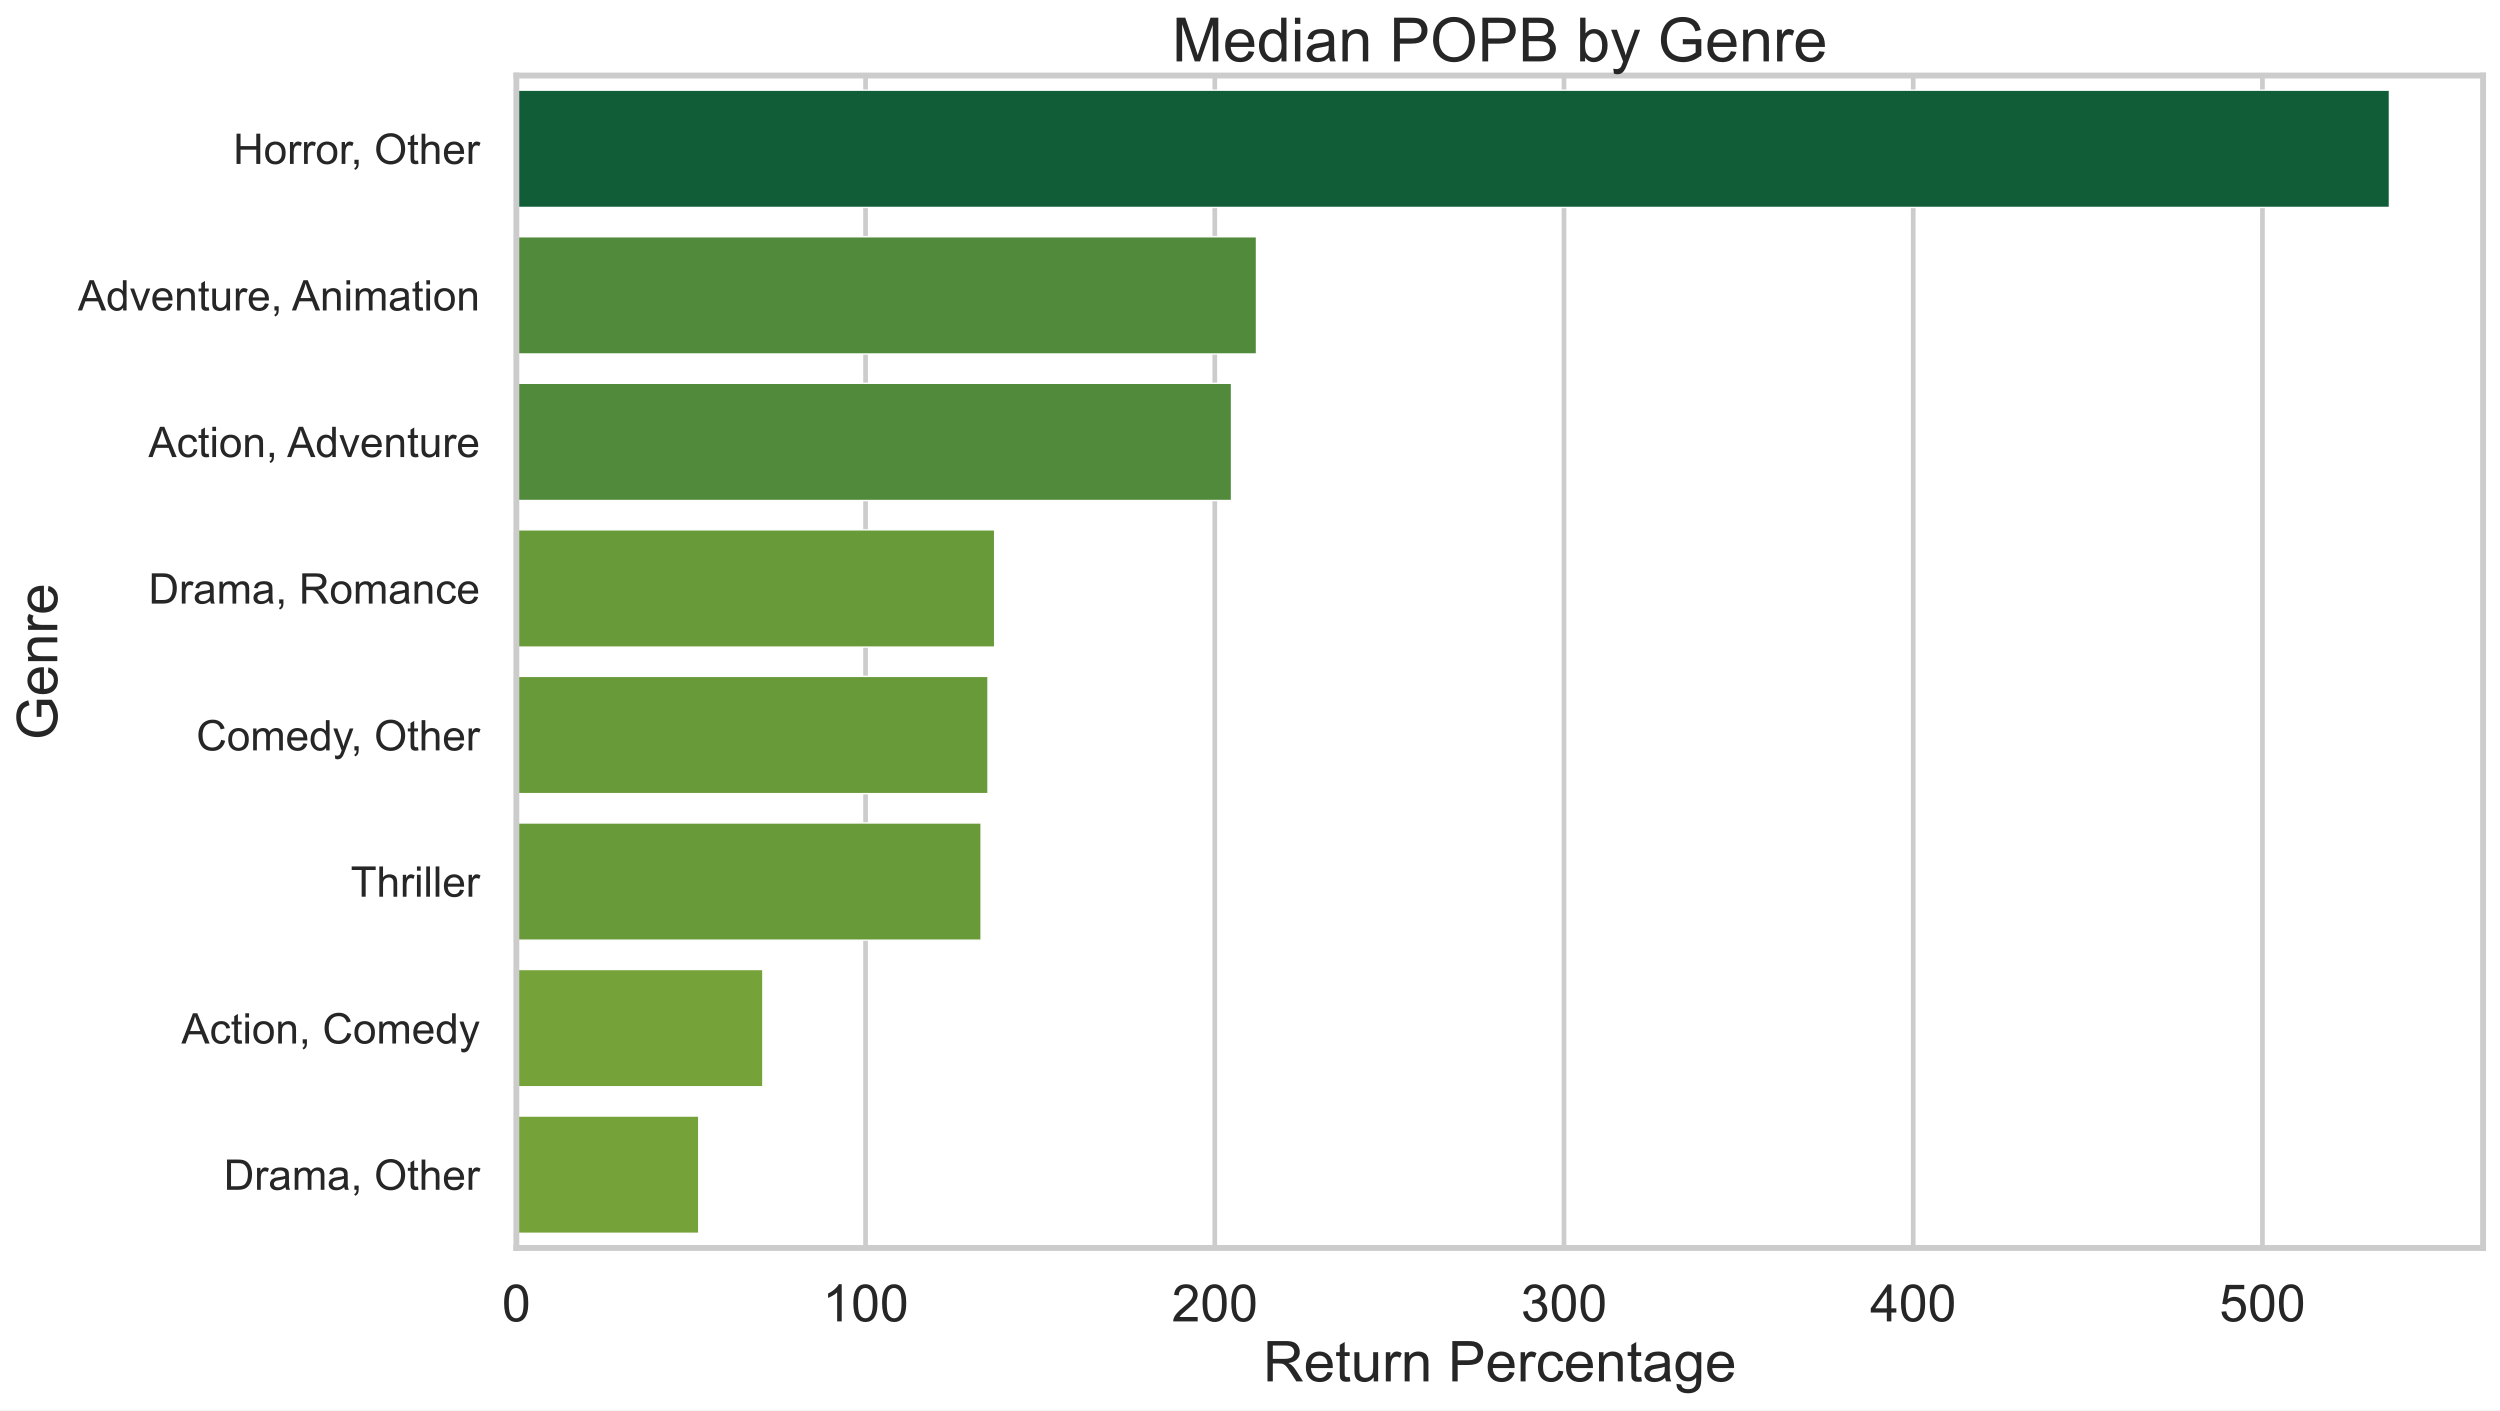
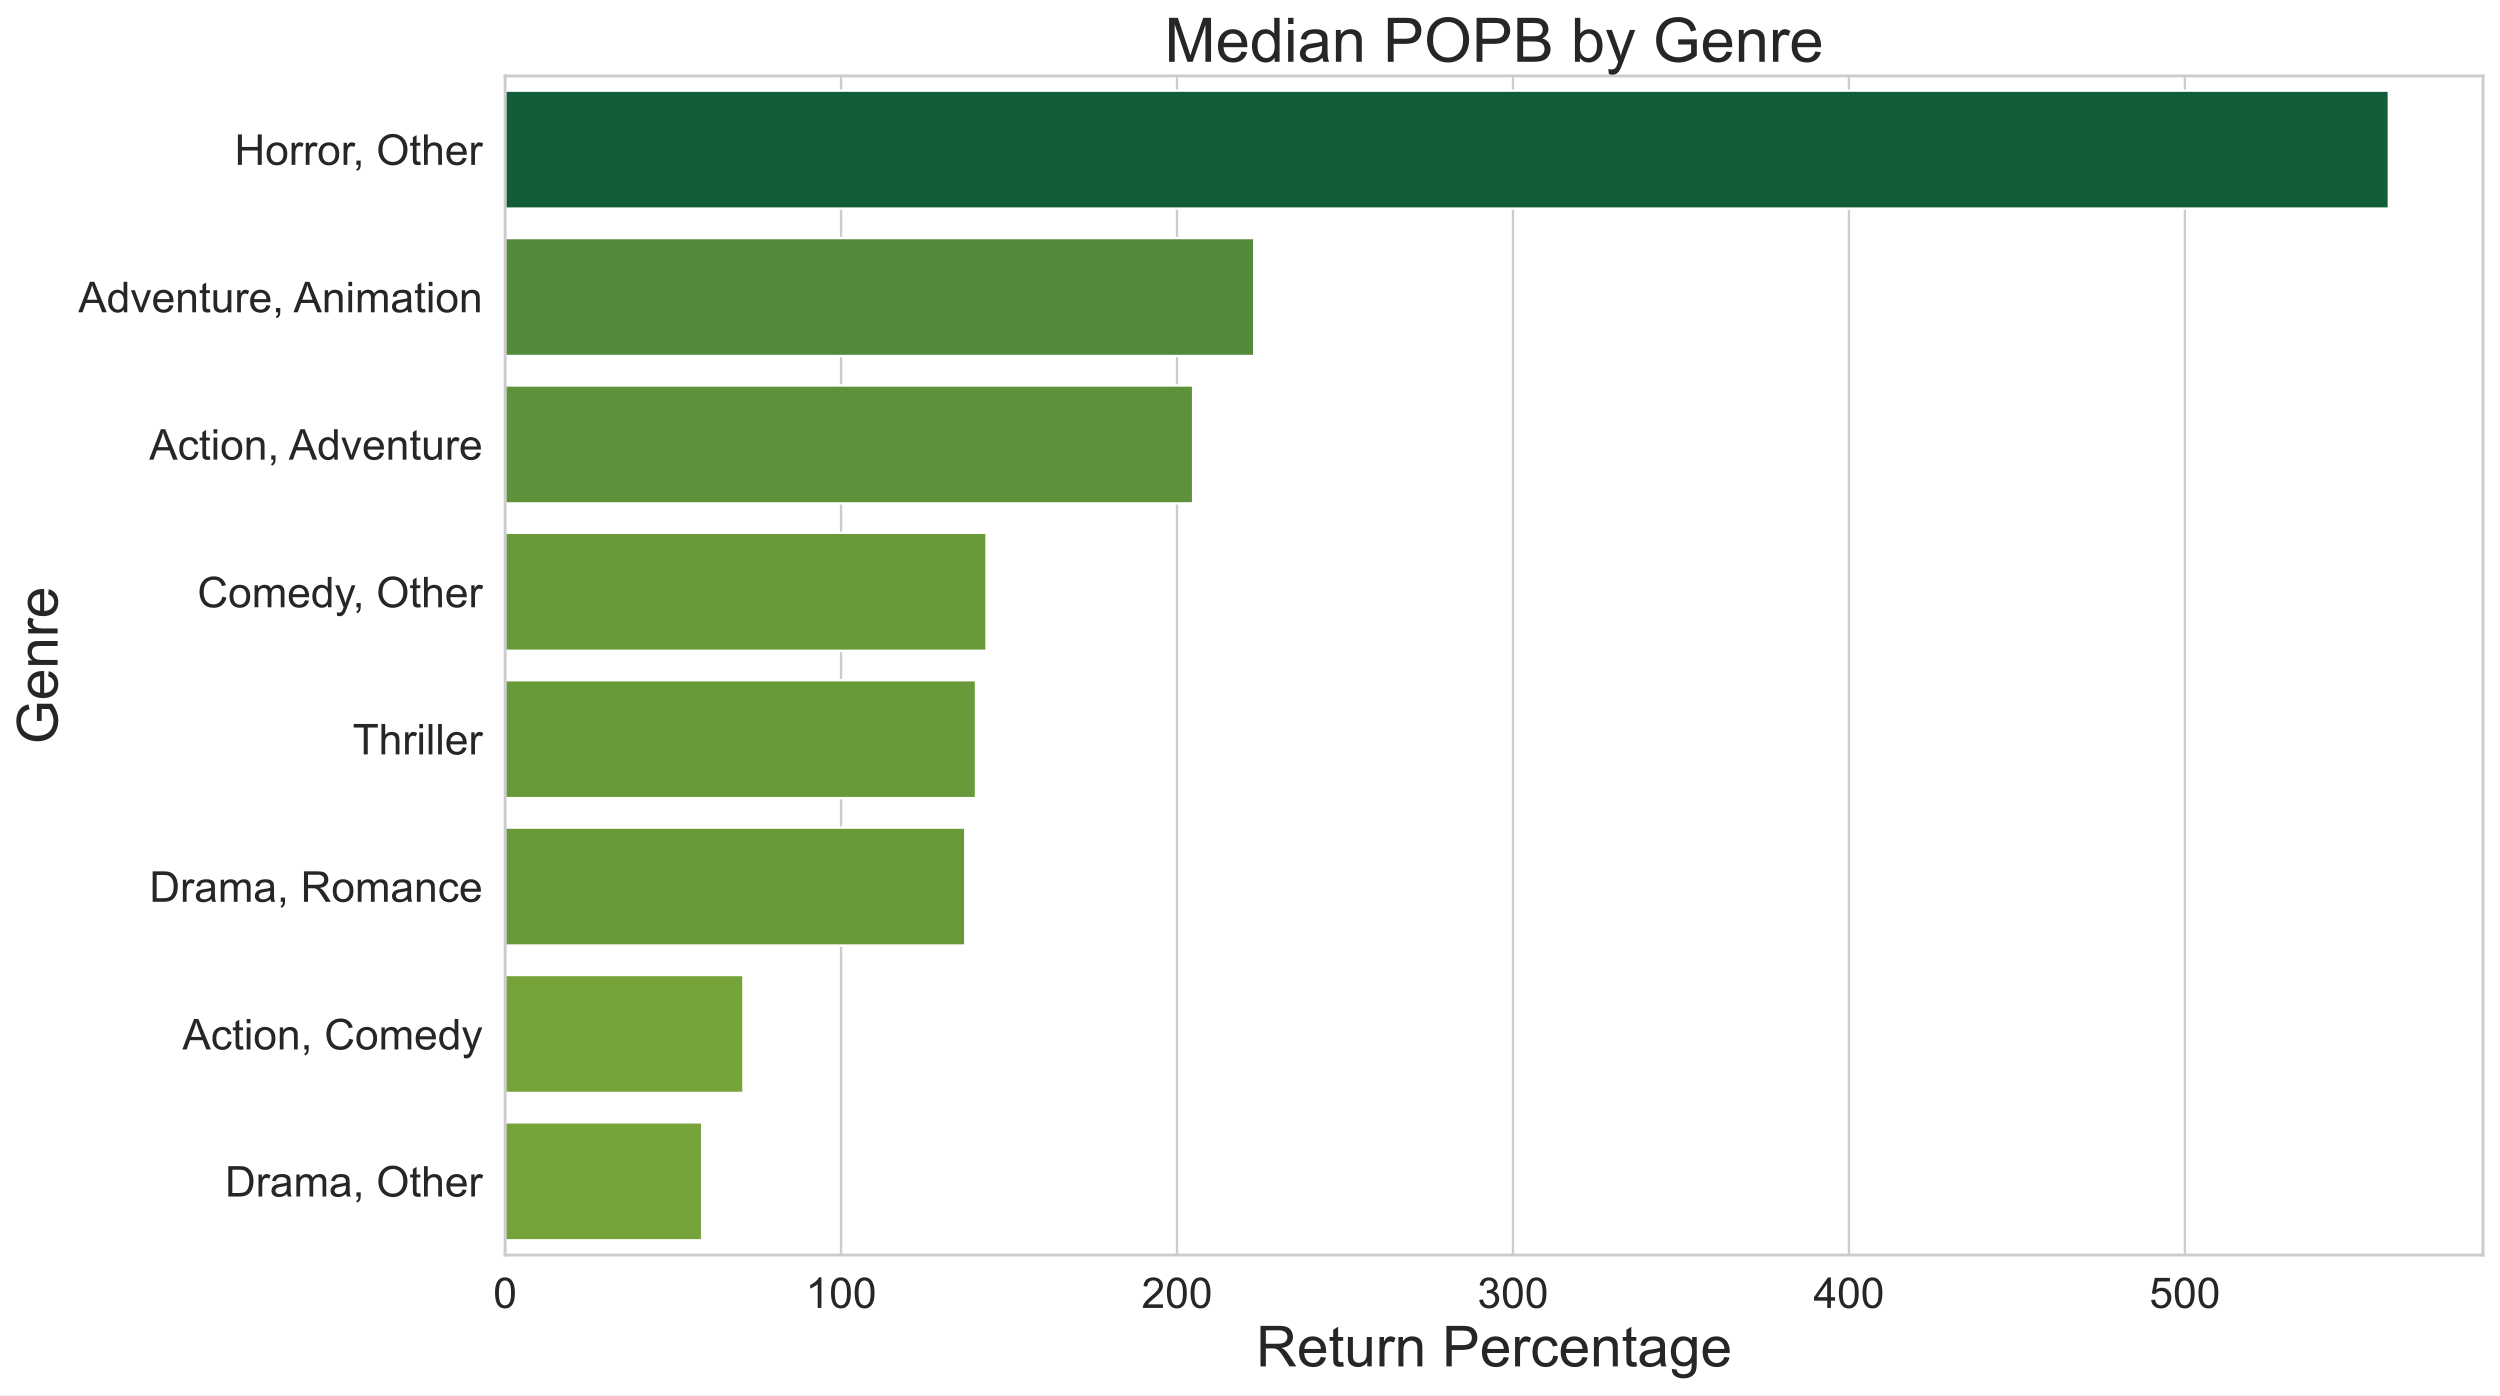
- <svg xmlns="http://www.w3.org/2000/svg" xmlns:xlink="http://www.w3.org/1999/xlink" width="1063.947pt" height="600.153pt" viewBox="0 0 1063.947 600.153" version="1.1">
+ <svg xmlns="http://www.w3.org/2000/svg" xmlns:xlink="http://www.w3.org/1999/xlink" width="1057.947pt" height="590.495pt" viewBox="0 0 1057.947 590.495" version="1.1">
  <defs>
    <style type="text/css">*{stroke-linejoin: round; stroke-linecap: butt}</style>
  </defs>
  <g id="figure_1">
    <g id="patch_1">
-       <path d="M 0 600.153  L 1063.947 600.153  L 1063.947 0  L 0 0  z " style="fill: #ffffff" />
+       <path d="M 0 590.495  L 1057.947 590.495  L 1057.947 0  L 0 0  z " style="fill: #ffffff" />
    </g>
    <g id="axes_1">
      <g id="patch_2">
-         <path d="M 219.747 531.103  L 1056.747 531.103  L 1056.747 32.143  L 219.747 32.143  z " style="fill: #ffffff" />
+         <path d="M 213.747 531.103  L 1050.747 531.103  L 1050.747 32.143  L 213.747 32.143  z " style="fill: #ffffff" />
      </g>
      <g id="matplotlib.axis_1">
        <g id="xtick_1">
          <g id="line2d_1">
-             <path d="M 219.747 531.103  L 219.747 32.143  " clip-path="url(#p1f295df308)" style="fill: none; stroke: #cccccc; stroke-width: 2; stroke-linecap: round" />
+             <path d="M 213.747 531.103  L 213.747 32.143  " clip-path="url(#pf5d52dcb35)" style="fill: none; stroke: #cccccc; stroke-linecap: round" />
          </g>
          <g id="text_1">
-             <g style="fill: #262626" transform="translate(213.6302 562.3506) scale(0.22 -0.22)">
+             <g style="fill: #262626" transform="translate(208.7423 553.4875) scale(0.18 -0.18)">
              <defs>
                <path id="ArialMT-30" d="M 266 2259  Q 266 3072 433 3567  Q 600 4063 929 4331  Q 1259 4600 1759 4600  Q 2128 4600 2406 4451  Q 2684 4303 2865 4023  Q 3047 3744 3150 3342  Q 3253 2941 3253 2259  Q 3253 1453 3087 958  Q 2922 463 2592 192  Q 2263 -78 1759 -78  Q 1097 -78 719 397  Q 266 969 266 2259  z M 844 2259  Q 844 1131 1108 757  Q 1372 384 1759 384  Q 2147 384 2411 759  Q 2675 1134 2675 2259  Q 2675 3391 2411 3762  Q 2147 4134 1753 4134  Q 1366 4134 1134 3806  Q 844 3388 844 2259  z " transform="scale(0.015625)" />
              </defs>
              <use xlink:href="#ArialMT-30" />
            </g>
          </g>
        </g>
        <g id="xtick_2">
          <g id="line2d_2">
-             <path d="M 368.367 531.103  L 368.367 32.143  " clip-path="url(#p1f295df308)" style="fill: none; stroke: #cccccc; stroke-width: 2; stroke-linecap: round" />
+             <path d="M 355.917 531.103  L 355.917 32.143  " clip-path="url(#pf5d52dcb35)" style="fill: none; stroke: #cccccc; stroke-linecap: round" />
          </g>
          <g id="text_2">
-             <g style="fill: #262626" transform="translate(350.0157 562.3506) scale(0.22 -0.22)">
+             <g style="fill: #262626" transform="translate(340.9022 553.4875) scale(0.18 -0.18)">
              <defs>
                <path id="ArialMT-31" d="M 2384 0  L 1822 0  L 1822 3584  Q 1619 3391 1289 3197  Q 959 3003 697 2906  L 697 3450  Q 1169 3672 1522 3987  Q 1875 4303 2022 4600  L 2384 4600  L 2384 0  z " transform="scale(0.015625)" />
              </defs>
              <use xlink:href="#ArialMT-31" />
              <use xlink:href="#ArialMT-30" x="55.615" />
              <use xlink:href="#ArialMT-30" x="111.23" />
            </g>
          </g>
        </g>
        <g id="xtick_3">
          <g id="line2d_3">
-             <path d="M 516.986 531.103  L 516.986 32.143  " clip-path="url(#p1f295df308)" style="fill: none; stroke: #cccccc; stroke-width: 2; stroke-linecap: round" />
+             <path d="M 498.086 531.103  L 498.086 32.143  " clip-path="url(#pf5d52dcb35)" style="fill: none; stroke: #cccccc; stroke-linecap: round" />
          </g>
          <g id="text_3">
-             <g style="fill: #262626" transform="translate(498.6352 562.3506) scale(0.22 -0.22)">
+             <g style="fill: #262626" transform="translate(483.0717 553.4875) scale(0.18 -0.18)">
              <defs>
                <path id="ArialMT-32" d="M 3222 541  L 3222 0  L 194 0  Q 188 203 259 391  Q 375 700 629 1000  Q 884 1300 1366 1694  Q 2113 2306 2375 2664  Q 2638 3022 2638 3341  Q 2638 3675 2398 3904  Q 2159 4134 1775 4134  Q 1369 4134 1125 3890  Q 881 3647 878 3216  L 300 3275  Q 359 3922 746 4261  Q 1134 4600 1788 4600  Q 2447 4600 2831 4234  Q 3216 3869 3216 3328  Q 3216 3053 3103 2787  Q 2991 2522 2730 2228  Q 2469 1934 1863 1422  Q 1356 997 1212 845  Q 1069 694 975 541  L 3222 541  z " transform="scale(0.015625)" />
              </defs>
              <use xlink:href="#ArialMT-32" />
              <use xlink:href="#ArialMT-30" x="55.615" />
              <use xlink:href="#ArialMT-30" x="111.23" />
            </g>
          </g>
        </g>
        <g id="xtick_4">
          <g id="line2d_4">
-             <path d="M 665.606 531.103  L 665.606 32.143  " clip-path="url(#p1f295df308)" style="fill: none; stroke: #cccccc; stroke-width: 2; stroke-linecap: round" />
+             <path d="M 640.256 531.103  L 640.256 32.143  " clip-path="url(#pf5d52dcb35)" style="fill: none; stroke: #cccccc; stroke-linecap: round" />
          </g>
          <g id="text_4">
-             <g style="fill: #262626" transform="translate(647.2548 562.3506) scale(0.22 -0.22)">
+             <g style="fill: #262626" transform="translate(625.2412 553.4875) scale(0.18 -0.18)">
              <defs>
                <path id="ArialMT-33" d="M 269 1209  L 831 1284  Q 928 806 1161 595  Q 1394 384 1728 384  Q 2125 384 2398 659  Q 2672 934 2672 1341  Q 2672 1728 2419 1979  Q 2166 2231 1775 2231  Q 1616 2231 1378 2169  L 1441 2663  Q 1497 2656 1531 2656  Q 1891 2656 2178 2843  Q 2466 3031 2466 3422  Q 2466 3731 2256 3934  Q 2047 4138 1716 4138  Q 1388 4138 1169 3931  Q 950 3725 888 3313  L 325 3413  Q 428 3978 793 4289  Q 1159 4600 1703 4600  Q 2078 4600 2393 4439  Q 2709 4278 2876 4000  Q 3044 3722 3044 3409  Q 3044 3113 2884 2869  Q 2725 2625 2413 2481  Q 2819 2388 3044 2092  Q 3269 1797 3269 1353  Q 3269 753 2831 336  Q 2394 -81 1725 -81  Q 1122 -81 723 278  Q 325 638 269 1209  z " transform="scale(0.015625)" />
              </defs>
              <use xlink:href="#ArialMT-33" />
              <use xlink:href="#ArialMT-30" x="55.615" />
              <use xlink:href="#ArialMT-30" x="111.23" />
            </g>
          </g>
        </g>
        <g id="xtick_5">
          <g id="line2d_5">
-             <path d="M 814.225 531.103  L 814.225 32.143  " clip-path="url(#p1f295df308)" style="fill: none; stroke: #cccccc; stroke-width: 2; stroke-linecap: round" />
+             <path d="M 782.425 531.103  L 782.425 32.143  " clip-path="url(#pf5d52dcb35)" style="fill: none; stroke: #cccccc; stroke-linecap: round" />
          </g>
          <g id="text_5">
-             <g style="fill: #262626" transform="translate(795.8744 562.3506) scale(0.22 -0.22)">
+             <g style="fill: #262626" transform="translate(767.4107 553.4875) scale(0.18 -0.18)">
              <defs>
                <path id="ArialMT-34" d="M 2069 0  L 2069 1097  L 81 1097  L 81 1613  L 2172 4581  L 2631 4581  L 2631 1613  L 3250 1613  L 3250 1097  L 2631 1097  L 2631 0  L 2069 0  z M 2069 1613  L 2069 3678  L 634 1613  L 2069 1613  z " transform="scale(0.015625)" />
              </defs>
              <use xlink:href="#ArialMT-34" />
              <use xlink:href="#ArialMT-30" x="55.615" />
              <use xlink:href="#ArialMT-30" x="111.23" />
            </g>
          </g>
        </g>
        <g id="xtick_6">
          <g id="line2d_6">
-             <path d="M 962.845 531.103  L 962.845 32.143  " clip-path="url(#p1f295df308)" style="fill: none; stroke: #cccccc; stroke-width: 2; stroke-linecap: round" />
+             <path d="M 924.595 531.103  L 924.595 32.143  " clip-path="url(#pf5d52dcb35)" style="fill: none; stroke: #cccccc; stroke-linecap: round" />
          </g>
          <g id="text_6">
-             <g style="fill: #262626" transform="translate(944.494 562.3506) scale(0.22 -0.22)">
+             <g style="fill: #262626" transform="translate(909.5803 553.4875) scale(0.18 -0.18)">
              <defs>
                <path id="ArialMT-35" d="M 266 1200  L 856 1250  Q 922 819 1161 601  Q 1400 384 1738 384  Q 2144 384 2425 690  Q 2706 997 2706 1503  Q 2706 1984 2436 2262  Q 2166 2541 1728 2541  Q 1456 2541 1237 2417  Q 1019 2294 894 2097  L 366 2166  L 809 4519  L 3088 4519  L 3088 3981  L 1259 3981  L 1013 2750  Q 1425 3038 1878 3038  Q 2478 3038 2890 2622  Q 3303 2206 3303 1553  Q 3303 931 2941 478  Q 2500 -78 1738 -78  Q 1113 -78 717 272  Q 322 622 266 1200  z " transform="scale(0.015625)" />
              </defs>
              <use xlink:href="#ArialMT-35" />
              <use xlink:href="#ArialMT-30" x="55.615" />
              <use xlink:href="#ArialMT-30" x="111.23" />
            </g>
          </g>
        </g>
        <g id="text_7">
-           <g style="fill: #262626" transform="translate(537.5259 587.9019) scale(0.24 -0.24)">
+           <g style="fill: #262626" transform="translate(531.5259 578.2437) scale(0.24 -0.24)">
            <defs>
              <path id="ArialMT-52" d="M 503 0  L 503 4581  L 2534 4581  Q 3147 4581 3465 4457  Q 3784 4334 3975 4021  Q 4166 3709 4166 3331  Q 4166 2844 3850 2509  Q 3534 2175 2875 2084  Q 3116 1969 3241 1856  Q 3506 1613 3744 1247  L 4541 0  L 3778 0  L 3172 953  Q 2906 1366 2734 1584  Q 2563 1803 2427 1890  Q 2291 1978 2150 2013  Q 2047 2034 1813 2034  L 1109 2034  L 1109 0  L 503 0  z M 1109 2559  L 2413 2559  Q 2828 2559 3062 2645  Q 3297 2731 3419 2920  Q 3541 3109 3541 3331  Q 3541 3656 3305 3865  Q 3069 4075 2559 4075  L 1109 4075  L 1109 2559  z " transform="scale(0.015625)" />
              <path id="ArialMT-65" d="M 2694 1069  L 3275 997  Q 3138 488 2766 206  Q 2394 -75 1816 -75  Q 1088 -75 661 373  Q 234 822 234 1631  Q 234 2469 665 2931  Q 1097 3394 1784 3394  Q 2450 3394 2872 2941  Q 3294 2488 3294 1666  Q 3294 1616 3291 1516  L 816 1516  Q 847 969 1125 678  Q 1403 388 1819 388  Q 2128 388 2347 550  Q 2566 713 2694 1069  z M 847 1978  L 2700 1978  Q 2663 2397 2488 2606  Q 2219 2931 1791 2931  Q 1403 2931 1139 2672  Q 875 2413 847 1978  z " transform="scale(0.015625)" />
              <path id="ArialMT-74" d="M 1650 503  L 1731 6  Q 1494 -44 1306 -44  Q 1000 -44 831 53  Q 663 150 594 308  Q 525 466 525 972  L 525 2881  L 113 2881  L 113 3319  L 525 3319  L 525 4141  L 1084 4478  L 1084 3319  L 1650 3319  L 1650 2881  L 1084 2881  L 1084 941  Q 1084 700 1114 631  Q 1144 563 1211 522  Q 1278 481 1403 481  Q 1497 481 1650 503  z " transform="scale(0.015625)" />
              <path id="ArialMT-75" d="M 2597 0  L 2597 488  Q 2209 -75 1544 -75  Q 1250 -75 995 37  Q 741 150 617 320  Q 494 491 444 738  Q 409 903 409 1263  L 409 3319  L 972 3319  L 972 1478  Q 972 1038 1006 884  Q 1059 663 1231 536  Q 1403 409 1656 409  Q 1909 409 2131 539  Q 2353 669 2445 892  Q 2538 1116 2538 1541  L 2538 3319  L 3100 3319  L 3100 0  L 2597 0  z " transform="scale(0.015625)" />
              <path id="ArialMT-72" d="M 416 0  L 416 3319  L 922 3319  L 922 2816  Q 1116 3169 1280 3281  Q 1444 3394 1641 3394  Q 1925 3394 2219 3213  L 2025 2691  Q 1819 2813 1613 2813  Q 1428 2813 1281 2702  Q 1134 2591 1072 2394  Q 978 2094 978 1738  L 978 0  L 416 0  z " transform="scale(0.015625)" />
              <path id="ArialMT-6e" d="M 422 0  L 422 3319  L 928 3319  L 928 2847  Q 1294 3394 1984 3394  Q 2284 3394 2536 3286  Q 2788 3178 2913 3003  Q 3038 2828 3088 2588  Q 3119 2431 3119 2041  L 3119 0  L 2556 0  L 2556 2019  Q 2556 2363 2490 2533  Q 2425 2703 2258 2804  Q 2091 2906 1866 2906  Q 1506 2906 1245 2678  Q 984 2450 984 1813  L 984 0  L 422 0  z " transform="scale(0.015625)" />
              <path id="ArialMT-20" transform="scale(0.015625)" />
              <path id="ArialMT-50" d="M 494 0  L 494 4581  L 2222 4581  Q 2678 4581 2919 4538  Q 3256 4481 3484 4323  Q 3713 4166 3852 3881  Q 3991 3597 3991 3256  Q 3991 2672 3619 2267  Q 3247 1863 2275 1863  L 1100 1863  L 1100 0  L 494 0  z M 1100 2403  L 2284 2403  Q 2872 2403 3119 2622  Q 3366 2841 3366 3238  Q 3366 3525 3220 3729  Q 3075 3934 2838 4000  Q 2684 4041 2272 4041  L 1100 4041  L 1100 2403  z " transform="scale(0.015625)" />
              <path id="ArialMT-63" d="M 2588 1216  L 3141 1144  Q 3050 572 2676 248  Q 2303 -75 1759 -75  Q 1078 -75 664 370  Q 250 816 250 1647  Q 250 2184 428 2587  Q 606 2991 970 3192  Q 1334 3394 1763 3394  Q 2303 3394 2647 3120  Q 2991 2847 3088 2344  L 2541 2259  Q 2463 2594 2264 2762  Q 2066 2931 1784 2931  Q 1359 2931 1093 2626  Q 828 2322 828 1663  Q 828 994 1084 691  Q 1341 388 1753 388  Q 2084 388 2306 591  Q 2528 794 2588 1216  z " transform="scale(0.015625)" />
              <path id="ArialMT-61" d="M 2588 409  Q 2275 144 1986 34  Q 1697 -75 1366 -75  Q 819 -75 525 192  Q 231 459 231 875  Q 231 1119 342 1320  Q 453 1522 633 1644  Q 813 1766 1038 1828  Q 1203 1872 1538 1913  Q 2219 1994 2541 2106  Q 2544 2222 2544 2253  Q 2544 2597 2384 2738  Q 2169 2928 1744 2928  Q 1347 2928 1158 2789  Q 969 2650 878 2297  L 328 2372  Q 403 2725 575 2942  Q 747 3159 1072 3276  Q 1397 3394 1825 3394  Q 2250 3394 2515 3294  Q 2781 3194 2906 3042  Q 3031 2891 3081 2659  Q 3109 2516 3109 2141  L 3109 1391  Q 3109 606 3145 398  Q 3181 191 3288 0  L 2700 0  Q 2613 175 2588 409  z M 2541 1666  Q 2234 1541 1622 1453  Q 1275 1403 1131 1340  Q 988 1278 909 1158  Q 831 1038 831 891  Q 831 666 1001 516  Q 1172 366 1500 366  Q 1825 366 2078 508  Q 2331 650 2450 897  Q 2541 1088 2541 1459  L 2541 1666  z " transform="scale(0.015625)" />
              <path id="ArialMT-67" d="M 319 -275  L 866 -356  Q 900 -609 1056 -725  Q 1266 -881 1628 -881  Q 2019 -881 2231 -725  Q 2444 -569 2519 -288  Q 2563 -116 2559 434  Q 2191 0 1641 0  Q 956 0 581 494  Q 206 988 206 1678  Q 206 2153 378 2554  Q 550 2956 876 3175  Q 1203 3394 1644 3394  Q 2231 3394 2613 2919  L 2613 3319  L 3131 3319  L 3131 450  Q 3131 -325 2973 -648  Q 2816 -972 2473 -1159  Q 2131 -1347 1631 -1347  Q 1038 -1347 672 -1080  Q 306 -813 319 -275  z M 784 1719  Q 784 1066 1043 766  Q 1303 466 1694 466  Q 2081 466 2343 764  Q 2606 1063 2606 1700  Q 2606 2309 2336 2618  Q 2066 2928 1684 2928  Q 1309 2928 1046 2623  Q 784 2319 784 1719  z " transform="scale(0.015625)" />
            </defs>
            <use xlink:href="#ArialMT-52" />
            <use xlink:href="#ArialMT-65" x="72.217" />
            <use xlink:href="#ArialMT-74" x="127.832" />
            <use xlink:href="#ArialMT-75" x="155.615" />
            <use xlink:href="#ArialMT-72" x="211.23" />
            <use xlink:href="#ArialMT-6e" x="244.531" />
            <use xlink:href="#ArialMT-20" x="300.146" />
            <use xlink:href="#ArialMT-50" x="327.93" />
            <use xlink:href="#ArialMT-65" x="394.629" />
            <use xlink:href="#ArialMT-72" x="450.244" />
            <use xlink:href="#ArialMT-63" x="483.545" />
            <use xlink:href="#ArialMT-65" x="533.545" />
            <use xlink:href="#ArialMT-6e" x="589.16" />
            <use xlink:href="#ArialMT-74" x="644.775" />
            <use xlink:href="#ArialMT-61" x="672.559" />
            <use xlink:href="#ArialMT-67" x="728.174" />
            <use xlink:href="#ArialMT-65" x="783.789" />
          </g>
        </g>
      </g>
      <g id="matplotlib.axis_2">
        <g id="ytick_1">
          <g id="text_8">
            <g style="fill: #262626" transform="translate(99.22281 69.77047) scale(0.18 -0.18)">
              <defs>
                <path id="ArialMT-48" d="M 513 0  L 513 4581  L 1119 4581  L 1119 2700  L 3500 2700  L 3500 4581  L 4106 4581  L 4106 0  L 3500 0  L 3500 2159  L 1119 2159  L 1119 0  L 513 0  z " transform="scale(0.015625)" />
                <path id="ArialMT-6f" d="M 213 1659  Q 213 2581 725 3025  Q 1153 3394 1769 3394  Q 2453 3394 2887 2945  Q 3322 2497 3322 1706  Q 3322 1066 3130 698  Q 2938 331 2570 128  Q 2203 -75 1769 -75  Q 1072 -75 642 372  Q 213 819 213 1659  z M 791 1659  Q 791 1022 1069 705  Q 1347 388 1769 388  Q 2188 388 2466 706  Q 2744 1025 2744 1678  Q 2744 2294 2464 2611  Q 2184 2928 1769 2928  Q 1347 2928 1069 2612  Q 791 2297 791 1659  z " transform="scale(0.015625)" />
                <path id="ArialMT-2c" d="M 569 0  L 569 641  L 1209 641  L 1209 0  Q 1209 -353 1084 -570  Q 959 -788 688 -906  L 531 -666  Q 709 -588 793 -436  Q 878 -284 888 0  L 569 0  z " transform="scale(0.015625)" />
                <path id="ArialMT-4f" d="M 309 2231  Q 309 3372 921 4017  Q 1534 4663 2503 4663  Q 3138 4663 3647 4359  Q 4156 4056 4423 3514  Q 4691 2972 4691 2284  Q 4691 1588 4409 1038  Q 4128 488 3612 205  Q 3097 -78 2500 -78  Q 1853 -78 1343 234  Q 834 547 571 1087  Q 309 1628 309 2231  z M 934 2222  Q 934 1394 1379 917  Q 1825 441 2497 441  Q 3181 441 3623 922  Q 4066 1403 4066 2288  Q 4066 2847 3877 3264  Q 3688 3681 3323 3911  Q 2959 4141 2506 4141  Q 1863 4141 1398 3698  Q 934 3256 934 2222  z " transform="scale(0.015625)" />
                <path id="ArialMT-68" d="M 422 0  L 422 4581  L 984 4581  L 984 2938  Q 1378 3394 1978 3394  Q 2347 3394 2619 3248  Q 2891 3103 3008 2847  Q 3125 2591 3125 2103  L 3125 0  L 2563 0  L 2563 2103  Q 2563 2525 2380 2717  Q 2197 2909 1863 2909  Q 1613 2909 1392 2779  Q 1172 2650 1078 2428  Q 984 2206 984 1816  L 984 0  L 422 0  z " transform="scale(0.015625)" />
              </defs>
              <use xlink:href="#ArialMT-48" />
              <use xlink:href="#ArialMT-6f" x="72.217" />
              <use xlink:href="#ArialMT-72" x="127.832" />
              <use xlink:href="#ArialMT-72" x="161.133" />
              <use xlink:href="#ArialMT-6f" x="194.434" />
              <use xlink:href="#ArialMT-72" x="250.049" />
              <use xlink:href="#ArialMT-2c" x="277.85" />
              <use xlink:href="#ArialMT-20" x="305.633" />
              <use xlink:href="#ArialMT-4f" x="333.416" />
              <use xlink:href="#ArialMT-74" x="411.199" />
              <use xlink:href="#ArialMT-68" x="438.982" />
              <use xlink:href="#ArialMT-65" x="494.598" />
              <use xlink:href="#ArialMT-72" x="550.213" />
            </g>
          </g>
        </g>
        <g id="ytick_2">
          <g id="text_9">
            <g style="fill: #262626" transform="translate(33.14875 132.1405) scale(0.18 -0.18)">
              <defs>
                <path id="ArialMT-41" d="M -9 0  L 1750 4581  L 2403 4581  L 4278 0  L 3588 0  L 3053 1388  L 1138 1388  L 634 0  L -9 0  z M 1313 1881  L 2866 1881  L 2388 3150  Q 2169 3728 2063 4100  Q 1975 3659 1816 3225  L 1313 1881  z " transform="scale(0.015625)" />
                <path id="ArialMT-64" d="M 2575 0  L 2575 419  Q 2259 -75 1647 -75  Q 1250 -75 917 144  Q 584 363 401 755  Q 219 1147 219 1656  Q 219 2153 384 2558  Q 550 2963 881 3178  Q 1213 3394 1622 3394  Q 1922 3394 2156 3267  Q 2391 3141 2538 2938  L 2538 4581  L 3097 4581  L 3097 0  L 2575 0  z M 797 1656  Q 797 1019 1065 703  Q 1334 388 1700 388  Q 2069 388 2326 689  Q 2584 991 2584 1609  Q 2584 2291 2321 2609  Q 2059 2928 1675 2928  Q 1300 2928 1048 2622  Q 797 2316 797 1656  z " transform="scale(0.015625)" />
                <path id="ArialMT-76" d="M 1344 0  L 81 3319  L 675 3319  L 1388 1331  Q 1503 1009 1600 663  Q 1675 925 1809 1294  L 2547 3319  L 3125 3319  L 1869 0  L 1344 0  z " transform="scale(0.015625)" />
                <path id="ArialMT-69" d="M 425 3934  L 425 4581  L 988 4581  L 988 3934  L 425 3934  z M 425 0  L 425 3319  L 988 3319  L 988 0  L 425 0  z " transform="scale(0.015625)" />
                <path id="ArialMT-6d" d="M 422 0  L 422 3319  L 925 3319  L 925 2853  Q 1081 3097 1340 3245  Q 1600 3394 1931 3394  Q 2300 3394 2536 3241  Q 2772 3088 2869 2813  Q 3263 3394 3894 3394  Q 4388 3394 4653 3120  Q 4919 2847 4919 2278  L 4919 0  L 4359 0  L 4359 2091  Q 4359 2428 4304 2576  Q 4250 2725 4106 2815  Q 3963 2906 3769 2906  Q 3419 2906 3187 2673  Q 2956 2441 2956 1928  L 2956 0  L 2394 0  L 2394 2156  Q 2394 2531 2256 2718  Q 2119 2906 1806 2906  Q 1569 2906 1367 2781  Q 1166 2656 1075 2415  Q 984 2175 984 1722  L 984 0  L 422 0  z " transform="scale(0.015625)" />
              </defs>
              <use xlink:href="#ArialMT-41" />
              <use xlink:href="#ArialMT-64" x="66.699" />
              <use xlink:href="#ArialMT-76" x="122.314" />
              <use xlink:href="#ArialMT-65" x="172.314" />
              <use xlink:href="#ArialMT-6e" x="227.93" />
              <use xlink:href="#ArialMT-74" x="283.545" />
              <use xlink:href="#ArialMT-75" x="311.328" />
              <use xlink:href="#ArialMT-72" x="366.943" />
              <use xlink:href="#ArialMT-65" x="400.244" />
              <use xlink:href="#ArialMT-2c" x="455.859" />
              <use xlink:href="#ArialMT-20" x="483.643" />
              <use xlink:href="#ArialMT-41" x="505.926" />
              <use xlink:href="#ArialMT-6e" x="572.625" />
              <use xlink:href="#ArialMT-69" x="628.24" />
              <use xlink:href="#ArialMT-6d" x="650.457" />
              <use xlink:href="#ArialMT-61" x="733.758" />
              <use xlink:href="#ArialMT-74" x="789.373" />
              <use xlink:href="#ArialMT-69" x="817.156" />
              <use xlink:href="#ArialMT-6f" x="839.373" />
              <use xlink:href="#ArialMT-6e" x="894.988" />
            </g>
          </g>
        </g>
        <g id="ytick_3">
          <g id="text_10">
            <g style="fill: #262626" transform="translate(63.16094 194.5105) scale(0.18 -0.18)">
              <use xlink:href="#ArialMT-41" />
              <use xlink:href="#ArialMT-63" x="66.699" />
              <use xlink:href="#ArialMT-74" x="116.699" />
              <use xlink:href="#ArialMT-69" x="144.482" />
              <use xlink:href="#ArialMT-6f" x="166.699" />
              <use xlink:href="#ArialMT-6e" x="222.314" />
              <use xlink:href="#ArialMT-2c" x="277.93" />
              <use xlink:href="#ArialMT-20" x="305.713" />
              <use xlink:href="#ArialMT-41" x="327.996" />
              <use xlink:href="#ArialMT-64" x="394.695" />
              <use xlink:href="#ArialMT-76" x="450.311" />
              <use xlink:href="#ArialMT-65" x="500.311" />
              <use xlink:href="#ArialMT-6e" x="555.926" />
              <use xlink:href="#ArialMT-74" x="611.541" />
              <use xlink:href="#ArialMT-75" x="639.324" />
              <use xlink:href="#ArialMT-72" x="694.939" />
              <use xlink:href="#ArialMT-65" x="728.24" />
            </g>
          </g>
        </g>
        <g id="ytick_4">
          <g id="text_11">
-             <g style="fill: #262626" transform="translate(63.20875 256.8805) scale(0.18 -0.18)">
+             <g style="fill: #262626" transform="translate(83.5375 256.9958) scale(0.18 -0.18)">
+               <defs>
+                 <path id="ArialMT-43" d="M 3763 1606  L 4369 1453  Q 4178 706 3683 314  Q 3188 -78 2472 -78  Q 1731 -78 1267 223  Q 803 525 561 1097  Q 319 1669 319 2325  Q 319 3041 592 3573  Q 866 4106 1370 4382  Q 1875 4659 2481 4659  Q 3169 4659 3637 4309  Q 4106 3959 4291 3325  L 3694 3184  Q 3534 3684 3231 3912  Q 2928 4141 2469 4141  Q 1941 4141 1586 3887  Q 1231 3634 1087 3207  Q 944 2781 944 2328  Q 944 1744 1114 1308  Q 1284 872 1643 656  Q 2003 441 2422 441  Q 2931 441 3284 734  Q 3638 1028 3763 1606  z " transform="scale(0.015625)" />
+                 <path id="ArialMT-79" d="M 397 -1278  L 334 -750  Q 519 -800 656 -800  Q 844 -800 956 -737  Q 1069 -675 1141 -563  Q 1194 -478 1313 -144  Q 1328 -97 1363 -6  L 103 3319  L 709 3319  L 1400 1397  Q 1534 1031 1641 628  Q 1738 1016 1872 1384  L 2581 3319  L 3144 3319  L 1881 -56  Q 1678 -603 1566 -809  Q 1416 -1088 1222 -1217  Q 1028 -1347 759 -1347  Q 597 -1347 397 -1278  z " transform="scale(0.015625)" />
+               </defs>
+               <use xlink:href="#ArialMT-43" />
+               <use xlink:href="#ArialMT-6f" x="72.217" />
+               <use xlink:href="#ArialMT-6d" x="127.832" />
+               <use xlink:href="#ArialMT-65" x="211.133" />
+               <use xlink:href="#ArialMT-64" x="266.748" />
+               <use xlink:href="#ArialMT-79" x="322.363" />
+               <use xlink:href="#ArialMT-2c" x="364.988" />
+               <use xlink:href="#ArialMT-20" x="392.771" />
+               <use xlink:href="#ArialMT-4f" x="420.555" />
+               <use xlink:href="#ArialMT-74" x="498.338" />
+               <use xlink:href="#ArialMT-68" x="526.121" />
+               <use xlink:href="#ArialMT-65" x="581.736" />
+               <use xlink:href="#ArialMT-72" x="637.352" />
+             </g>
+           </g>
+         </g>
+         <g id="ytick_5">
+           <g id="text_12">
+             <g style="fill: #262626" transform="translate(149.2488 319.2505) scale(0.18 -0.18)">
+               <defs>
+                 <path id="ArialMT-54" d="M 1659 0  L 1659 4041  L 150 4041  L 150 4581  L 3781 4581  L 3781 4041  L 2266 4041  L 2266 0  L 1659 0  z " transform="scale(0.015625)" />
+                 <path id="ArialMT-6c" d="M 409 0  L 409 4581  L 972 4581  L 972 0  L 409 0  z " transform="scale(0.015625)" />
+               </defs>
+               <use xlink:href="#ArialMT-54" />
+               <use xlink:href="#ArialMT-68" x="61.084" />
+               <use xlink:href="#ArialMT-72" x="116.699" />
+               <use xlink:href="#ArialMT-69" x="150" />
+               <use xlink:href="#ArialMT-6c" x="172.217" />
+               <use xlink:href="#ArialMT-6c" x="194.434" />
+               <use xlink:href="#ArialMT-65" x="216.65" />
+               <use xlink:href="#ArialMT-72" x="272.266" />
+             </g>
+           </g>
+         </g>
+         <g id="ytick_6">
+           <g id="text_13">
+             <g style="fill: #262626" transform="translate(63.20875 381.6205) scale(0.18 -0.18)">
              <defs>
                <path id="ArialMT-44" d="M 494 0  L 494 4581  L 2072 4581  Q 2606 4581 2888 4516  Q 3281 4425 3559 4188  Q 3922 3881 4101 3404  Q 4281 2928 4281 2316  Q 4281 1794 4159 1391  Q 4038 988 3847 723  Q 3656 459 3429 307  Q 3203 156 2883 78  Q 2563 0 2147 0  L 494 0  z M 1100 541  L 2078 541  Q 2531 541 2789 625  Q 3047 709 3200 863  Q 3416 1078 3536 1442  Q 3656 1806 3656 2325  Q 3656 3044 3420 3430  Q 3184 3816 2847 3947  Q 2603 4041 2063 4041  L 1100 4041  L 1100 541  z " transform="scale(0.015625)" />
              </defs>
              <use xlink:href="#ArialMT-44" />
              <use xlink:href="#ArialMT-72" x="72.217" />
              <use xlink:href="#ArialMT-61" x="105.518" />
              <use xlink:href="#ArialMT-6d" x="161.133" />
              <use xlink:href="#ArialMT-61" x="244.434" />
              <use xlink:href="#ArialMT-2c" x="300.049" />
              <use xlink:href="#ArialMT-20" x="327.832" />
              <use xlink:href="#ArialMT-52" x="355.615" />
              <use xlink:href="#ArialMT-6f" x="427.832" />
              <use xlink:href="#ArialMT-6d" x="483.447" />
              <use xlink:href="#ArialMT-61" x="566.748" />
              <use xlink:href="#ArialMT-6e" x="622.363" />
              <use xlink:href="#ArialMT-63" x="677.979" />
              <use xlink:href="#ArialMT-65" x="727.979" />
-             </g>
-           </g>
-         </g>
-         <g id="ytick_5">
-           <g id="text_12">
-             <g style="fill: #262626" transform="translate(83.5375 319.3658) scale(0.18 -0.18)">
-               <defs>
-                 <path id="ArialMT-43" d="M 3763 1606  L 4369 1453  Q 4178 706 3683 314  Q 3188 -78 2472 -78  Q 1731 -78 1267 223  Q 803 525 561 1097  Q 319 1669 319 2325  Q 319 3041 592 3573  Q 866 4106 1370 4382  Q 1875 4659 2481 4659  Q 3169 4659 3637 4309  Q 4106 3959 4291 3325  L 3694 3184  Q 3534 3684 3231 3912  Q 2928 4141 2469 4141  Q 1941 4141 1586 3887  Q 1231 3634 1087 3207  Q 944 2781 944 2328  Q 944 1744 1114 1308  Q 1284 872 1643 656  Q 2003 441 2422 441  Q 2931 441 3284 734  Q 3638 1028 3763 1606  z " transform="scale(0.015625)" />
-                 <path id="ArialMT-79" d="M 397 -1278  L 334 -750  Q 519 -800 656 -800  Q 844 -800 956 -737  Q 1069 -675 1141 -563  Q 1194 -478 1313 -144  Q 1328 -97 1363 -6  L 103 3319  L 709 3319  L 1400 1397  Q 1534 1031 1641 628  Q 1738 1016 1872 1384  L 2581 3319  L 3144 3319  L 1881 -56  Q 1678 -603 1566 -809  Q 1416 -1088 1222 -1217  Q 1028 -1347 759 -1347  Q 597 -1347 397 -1278  z " transform="scale(0.015625)" />
-               </defs>
-               <use xlink:href="#ArialMT-43" />
-               <use xlink:href="#ArialMT-6f" x="72.217" />
-               <use xlink:href="#ArialMT-6d" x="127.832" />
-               <use xlink:href="#ArialMT-65" x="211.133" />
-               <use xlink:href="#ArialMT-64" x="266.748" />
-               <use xlink:href="#ArialMT-79" x="322.363" />
-               <use xlink:href="#ArialMT-2c" x="364.988" />
-               <use xlink:href="#ArialMT-20" x="392.771" />
-               <use xlink:href="#ArialMT-4f" x="420.555" />
-               <use xlink:href="#ArialMT-74" x="498.338" />
-               <use xlink:href="#ArialMT-68" x="526.121" />
-               <use xlink:href="#ArialMT-65" x="581.736" />
-               <use xlink:href="#ArialMT-72" x="637.352" />
-             </g>
-           </g>
-         </g>
-         <g id="ytick_6">
-           <g id="text_13">
-             <g style="fill: #262626" transform="translate(149.2488 381.6205) scale(0.18 -0.18)">
-               <defs>
-                 <path id="ArialMT-54" d="M 1659 0  L 1659 4041  L 150 4041  L 150 4581  L 3781 4581  L 3781 4041  L 2266 4041  L 2266 0  L 1659 0  z " transform="scale(0.015625)" />
-                 <path id="ArialMT-6c" d="M 409 0  L 409 4581  L 972 4581  L 972 0  L 409 0  z " transform="scale(0.015625)" />
-               </defs>
-               <use xlink:href="#ArialMT-54" />
-               <use xlink:href="#ArialMT-68" x="61.084" />
-               <use xlink:href="#ArialMT-72" x="116.699" />
-               <use xlink:href="#ArialMT-69" x="150" />
-               <use xlink:href="#ArialMT-6c" x="172.217" />
-               <use xlink:href="#ArialMT-6c" x="194.434" />
-               <use xlink:href="#ArialMT-65" x="216.65" />
-               <use xlink:href="#ArialMT-72" x="272.266" />
            </g>
          </g>
        </g>
        <g id="ytick_7">
          <g id="text_14">
            <g style="fill: #262626" transform="translate(77.19813 444.1002) scale(0.18 -0.18)">
              <use xlink:href="#ArialMT-41" />
              <use xlink:href="#ArialMT-63" x="66.699" />
              <use xlink:href="#ArialMT-74" x="116.699" />
              <use xlink:href="#ArialMT-69" x="144.482" />
              <use xlink:href="#ArialMT-6f" x="166.699" />
              <use xlink:href="#ArialMT-6e" x="222.314" />
              <use xlink:href="#ArialMT-2c" x="277.93" />
              <use xlink:href="#ArialMT-20" x="305.713" />
              <use xlink:href="#ArialMT-43" x="333.496" />
              <use xlink:href="#ArialMT-6f" x="405.713" />
              <use xlink:href="#ArialMT-6d" x="461.328" />
              <use xlink:href="#ArialMT-65" x="544.629" />
              <use xlink:href="#ArialMT-64" x="600.244" />
              <use xlink:href="#ArialMT-79" x="655.859" />
            </g>
          </g>
        </g>
        <g id="ytick_8">
          <g id="text_15">
            <g style="fill: #262626" transform="translate(95.22625 506.3605) scale(0.18 -0.18)">
              <use xlink:href="#ArialMT-44" />
              <use xlink:href="#ArialMT-72" x="72.217" />
              <use xlink:href="#ArialMT-61" x="105.518" />
              <use xlink:href="#ArialMT-6d" x="161.133" />
              <use xlink:href="#ArialMT-61" x="244.434" />
              <use xlink:href="#ArialMT-2c" x="300.049" />
              <use xlink:href="#ArialMT-20" x="327.832" />
              <use xlink:href="#ArialMT-4f" x="355.615" />
              <use xlink:href="#ArialMT-74" x="433.398" />
              <use xlink:href="#ArialMT-68" x="461.182" />
              <use xlink:href="#ArialMT-65" x="516.797" />
              <use xlink:href="#ArialMT-72" x="572.412" />
            </g>
          </g>
        </g>
        <g id="text_16">
          <g style="fill: #262626" transform="translate(24.37875 314.9722) rotate(-90) scale(0.24 -0.24)">
            <defs>
              <path id="ArialMT-47" d="M 2638 1797  L 2638 2334  L 4578 2338  L 4578 638  Q 4131 281 3656 101  Q 3181 -78 2681 -78  Q 2006 -78 1454 211  Q 903 500 622 1047  Q 341 1594 341 2269  Q 341 2938 620 3517  Q 900 4097 1425 4378  Q 1950 4659 2634 4659  Q 3131 4659 3532 4498  Q 3934 4338 4162 4050  Q 4391 3763 4509 3300  L 3963 3150  Q 3859 3500 3706 3700  Q 3553 3900 3268 4020  Q 2984 4141 2638 4141  Q 2222 4141 1919 4014  Q 1616 3888 1430 3681  Q 1244 3475 1141 3228  Q 966 2803 966 2306  Q 966 1694 1177 1281  Q 1388 869 1791 669  Q 2194 469 2647 469  Q 3041 469 3416 620  Q 3791 772 3984 944  L 3984 1797  L 2638 1797  z " transform="scale(0.015625)" />
            </defs>
            <use xlink:href="#ArialMT-47" />
            <use xlink:href="#ArialMT-65" x="77.783" />
            <use xlink:href="#ArialMT-6e" x="133.398" />
            <use xlink:href="#ArialMT-72" x="189.014" />
            <use xlink:href="#ArialMT-65" x="222.314" />
          </g>
        </g>
      </g>
      <g id="patch_3">
-         <path d="M 219.747 38.38  L 1016.89 38.38  L 1016.89 88.276  L 219.747 88.276  z " clip-path="url(#p1f295df308)" style="fill: #115d38; stroke: #ffffff; stroke-width: 0.6; stroke-linejoin: miter" />
+         <path d="M 213.747 38.38  L 1010.89 38.38  L 1010.89 88.276  L 213.747 88.276  z " clip-path="url(#pf5d52dcb35)" style="fill: #115d38; stroke: #ffffff; stroke-linejoin: miter" />
      </g>
      <g id="patch_4">
-         <path d="M 219.747 100.75  L 534.741 100.75  L 534.741 150.646  L 219.747 150.646  z " clip-path="url(#p1f295df308)" style="fill: #528a3b; stroke: #ffffff; stroke-width: 0.6; stroke-linejoin: miter" />
+         <path d="M 213.747 100.75  L 530.751 100.75  L 530.751 150.646  L 213.747 150.646  z " clip-path="url(#pf5d52dcb35)" style="fill: #528a3b; stroke: #ffffff; stroke-linejoin: miter" />
      </g>
      <g id="patch_5">
-         <path d="M 219.747 163.12  L 524.115 163.12  L 524.115 213.016  L 219.747 213.016  z " clip-path="url(#p1f295df308)" style="fill: #528a3b; stroke: #ffffff; stroke-width: 0.6; stroke-linejoin: miter" />
+         <path d="M 213.747 163.12  L 504.905 163.12  L 504.905 213.016  L 213.747 213.016  z " clip-path="url(#pf5d52dcb35)" style="fill: #5e923a; stroke: #ffffff; stroke-linejoin: miter" />
      </g>
      <g id="patch_6">
-         <path d="M 219.747 225.49  L 423.311 225.49  L 423.311 275.386  L 219.747 275.386  z " clip-path="url(#p1f295df308)" style="fill: #699a39; stroke: #ffffff; stroke-width: 0.6; stroke-linejoin: miter" />
+         <path d="M 213.747 225.49  L 417.471 225.49  L 417.471 275.386  L 213.747 275.386  z " clip-path="url(#pf5d52dcb35)" style="fill: #699a39; stroke: #ffffff; stroke-linejoin: miter" />
      </g>
      <g id="patch_7">
-         <path d="M 219.747 287.86  L 420.482 287.86  L 420.482 337.756  L 219.747 337.756  z " clip-path="url(#p1f295df308)" style="fill: #699a39; stroke: #ffffff; stroke-width: 0.6; stroke-linejoin: miter" />
+         <path d="M 213.747 287.86  L 413.014 287.86  L 413.014 337.756  L 213.747 337.756  z " clip-path="url(#pf5d52dcb35)" style="fill: #699a39; stroke: #ffffff; stroke-linejoin: miter" />
      </g>
      <g id="patch_8">
-         <path d="M 219.747 350.23  L 417.53 350.23  L 417.53 400.126  L 219.747 400.126  z " clip-path="url(#p1f295df308)" style="fill: #699a39; stroke: #ffffff; stroke-width: 0.6; stroke-linejoin: miter" />
+         <path d="M 213.747 350.23  L 408.476 350.23  L 408.476 400.126  L 213.747 400.126  z " clip-path="url(#pf5d52dcb35)" style="fill: #699a39; stroke: #ffffff; stroke-linejoin: miter" />
      </g>
      <g id="patch_9">
-         <path d="M 219.747 412.6  L 324.671 412.6  L 324.671 462.496  L 219.747 462.496  z " clip-path="url(#p1f295df308)" style="fill: #75a239; stroke: #ffffff; stroke-width: 0.6; stroke-linejoin: miter" />
+         <path d="M 213.747 412.6  L 314.597 412.6  L 314.597 462.496  L 213.747 462.496  z " clip-path="url(#pf5d52dcb35)" style="fill: #75a239; stroke: #ffffff; stroke-linejoin: miter" />
      </g>
      <g id="patch_10">
-         <path d="M 219.747 474.97  L 297.384 474.97  L 297.384 524.866  L 219.747 524.866  z " clip-path="url(#p1f295df308)" style="fill: #75a239; stroke: #ffffff; stroke-width: 0.6; stroke-linejoin: miter" />
+         <path d="M 213.747 474.97  L 297.122 474.97  L 297.122 524.866  L 213.747 524.866  z " clip-path="url(#pf5d52dcb35)" style="fill: #75a239; stroke: #ffffff; stroke-linejoin: miter" />
      </g>
      <g id="line2d_7">
-         <path clip-path="url(#p1f295df308)" style="fill: none; stroke: #424242; stroke-width: 5.4; stroke-linecap: round" />
+         <path clip-path="url(#pf5d52dcb35)" style="fill: none; stroke: #424242; stroke-width: 2.7; stroke-linecap: round" />
      </g>
      <g id="line2d_8">
-         <path clip-path="url(#p1f295df308)" style="fill: none; stroke: #424242; stroke-width: 5.4; stroke-linecap: round" />
+         <path clip-path="url(#pf5d52dcb35)" style="fill: none; stroke: #424242; stroke-width: 2.7; stroke-linecap: round" />
      </g>
      <g id="line2d_9">
-         <path clip-path="url(#p1f295df308)" style="fill: none; stroke: #424242; stroke-width: 5.4; stroke-linecap: round" />
+         <path clip-path="url(#pf5d52dcb35)" style="fill: none; stroke: #424242; stroke-width: 2.7; stroke-linecap: round" />
      </g>
      <g id="line2d_10">
-         <path clip-path="url(#p1f295df308)" style="fill: none; stroke: #424242; stroke-width: 5.4; stroke-linecap: round" />
+         <path clip-path="url(#pf5d52dcb35)" style="fill: none; stroke: #424242; stroke-width: 2.7; stroke-linecap: round" />
      </g>
      <g id="line2d_11">
-         <path clip-path="url(#p1f295df308)" style="fill: none; stroke: #424242; stroke-width: 5.4; stroke-linecap: round" />
+         <path clip-path="url(#pf5d52dcb35)" style="fill: none; stroke: #424242; stroke-width: 2.7; stroke-linecap: round" />
      </g>
      <g id="line2d_12">
-         <path clip-path="url(#p1f295df308)" style="fill: none; stroke: #424242; stroke-width: 5.4; stroke-linecap: round" />
+         <path clip-path="url(#pf5d52dcb35)" style="fill: none; stroke: #424242; stroke-width: 2.7; stroke-linecap: round" />
      </g>
      <g id="line2d_13">
-         <path clip-path="url(#p1f295df308)" style="fill: none; stroke: #424242; stroke-width: 5.4; stroke-linecap: round" />
+         <path clip-path="url(#pf5d52dcb35)" style="fill: none; stroke: #424242; stroke-width: 2.7; stroke-linecap: round" />
      </g>
      <g id="line2d_14">
-         <path clip-path="url(#p1f295df308)" style="fill: none; stroke: #424242; stroke-width: 5.4; stroke-linecap: round" />
+         <path clip-path="url(#pf5d52dcb35)" style="fill: none; stroke: #424242; stroke-width: 2.7; stroke-linecap: round" />
      </g>
      <g id="patch_11">
-         <path d="M 219.747 531.103  L 219.747 32.143  " style="fill: none; stroke: #cccccc; stroke-width: 2.5; stroke-linejoin: miter; stroke-linecap: square" />
+         <path d="M 213.747 531.103  L 213.747 32.143  " style="fill: none; stroke: #cccccc; stroke-width: 1.25; stroke-linejoin: miter; stroke-linecap: square" />
      </g>
      <g id="patch_12">
-         <path d="M 1056.747 531.103  L 1056.747 32.143  " style="fill: none; stroke: #cccccc; stroke-width: 2.5; stroke-linejoin: miter; stroke-linecap: square" />
+         <path d="M 1050.747 531.103  L 1050.747 32.143  " style="fill: none; stroke: #cccccc; stroke-width: 1.25; stroke-linejoin: miter; stroke-linecap: square" />
      </g>
      <g id="patch_13">
-         <path d="M 219.747 531.103  L 1056.747 531.103  " style="fill: none; stroke: #cccccc; stroke-width: 2.5; stroke-linejoin: miter; stroke-linecap: square" />
+         <path d="M 213.747 531.103  L 1050.747 531.103  " style="fill: none; stroke: #cccccc; stroke-width: 1.25; stroke-linejoin: miter; stroke-linecap: square" />
      </g>
      <g id="patch_14">
-         <path d="M 219.747 32.143  L 1056.747 32.143  " style="fill: none; stroke: #cccccc; stroke-width: 2.5; stroke-linejoin: miter; stroke-linecap: square" />
+         <path d="M 213.747 32.143  L 1050.747 32.143  " style="fill: none; stroke: #cccccc; stroke-width: 1.25; stroke-linejoin: miter; stroke-linecap: square" />
      </g>
      <g id="text_17">
-         <g style="fill: #262626" transform="translate(498.7958 26.14344) scale(0.26 -0.26)">
+         <g style="fill: #262626" transform="translate(492.7958 26.14344) scale(0.26 -0.26)">
          <defs>
            <path id="ArialMT-4d" d="M 475 0  L 475 4581  L 1388 4581  L 2472 1338  Q 2622 884 2691 659  Q 2769 909 2934 1394  L 4031 4581  L 4847 4581  L 4847 0  L 4263 0  L 4263 3834  L 2931 0  L 2384 0  L 1059 3900  L 1059 0  L 475 0  z " transform="scale(0.015625)" />
            <path id="ArialMT-42" d="M 469 0  L 469 4581  L 2188 4581  Q 2713 4581 3030 4442  Q 3347 4303 3526 4014  Q 3706 3725 3706 3409  Q 3706 3116 3547 2856  Q 3388 2597 3066 2438  Q 3481 2316 3704 2022  Q 3928 1728 3928 1328  Q 3928 1006 3792 729  Q 3656 453 3456 303  Q 3256 153 2954 76  Q 2653 0 2216 0  L 469 0  z M 1075 2656  L 2066 2656  Q 2469 2656 2644 2709  Q 2875 2778 2992 2937  Q 3109 3097 3109 3338  Q 3109 3566 3000 3739  Q 2891 3913 2687 3977  Q 2484 4041 1991 4041  L 1075 4041  L 1075 2656  z M 1075 541  L 2216 541  Q 2509 541 2628 563  Q 2838 600 2978 687  Q 3119 775 3209 942  Q 3300 1109 3300 1328  Q 3300 1584 3169 1773  Q 3038 1963 2805 2039  Q 2572 2116 2134 2116  L 1075 2116  L 1075 541  z " transform="scale(0.015625)" />
            <path id="ArialMT-62" d="M 941 0  L 419 0  L 419 4581  L 981 4581  L 981 2947  Q 1338 3394 1891 3394  Q 2197 3394 2470 3270  Q 2744 3147 2920 2923  Q 3097 2700 3197 2384  Q 3297 2069 3297 1709  Q 3297 856 2875 390  Q 2453 -75 1863 -75  Q 1275 -75 941 416  L 941 0  z M 934 1684  Q 934 1088 1097 822  Q 1363 388 1816 388  Q 2184 388 2453 708  Q 2722 1028 2722 1663  Q 2722 2313 2464 2622  Q 2206 2931 1841 2931  Q 1472 2931 1203 2611  Q 934 2291 934 1684  z " transform="scale(0.015625)" />
          </defs>
          <use xlink:href="#ArialMT-4d" />
          <use xlink:href="#ArialMT-65" x="83.301" />
          <use xlink:href="#ArialMT-64" x="138.916" />
          <use xlink:href="#ArialMT-69" x="194.531" />
          <use xlink:href="#ArialMT-61" x="216.748" />
          <use xlink:href="#ArialMT-6e" x="272.363" />
          <use xlink:href="#ArialMT-20" x="327.979" />
          <use xlink:href="#ArialMT-50" x="355.762" />
          <use xlink:href="#ArialMT-4f" x="422.461" />
          <use xlink:href="#ArialMT-50" x="500.244" />
          <use xlink:href="#ArialMT-42" x="566.943" />
          <use xlink:href="#ArialMT-20" x="633.643" />
          <use xlink:href="#ArialMT-62" x="661.426" />
          <use xlink:href="#ArialMT-79" x="717.041" />
          <use xlink:href="#ArialMT-20" x="767.041" />
          <use xlink:href="#ArialMT-47" x="794.824" />
          <use xlink:href="#ArialMT-65" x="872.607" />
          <use xlink:href="#ArialMT-6e" x="928.223" />
          <use xlink:href="#ArialMT-72" x="983.838" />
          <use xlink:href="#ArialMT-65" x="1017.139" />
        </g>
      </g>
    </g>
  </g>
  <defs>
-     <clipPath id="p1f295df308">
-       <rect x="219.747" y="32.143" width="837" height="498.96" />
+     <clipPath id="pf5d52dcb35">
+       <rect x="213.747" y="32.143" width="837" height="498.96" />
    </clipPath>
  </defs>
</svg>
